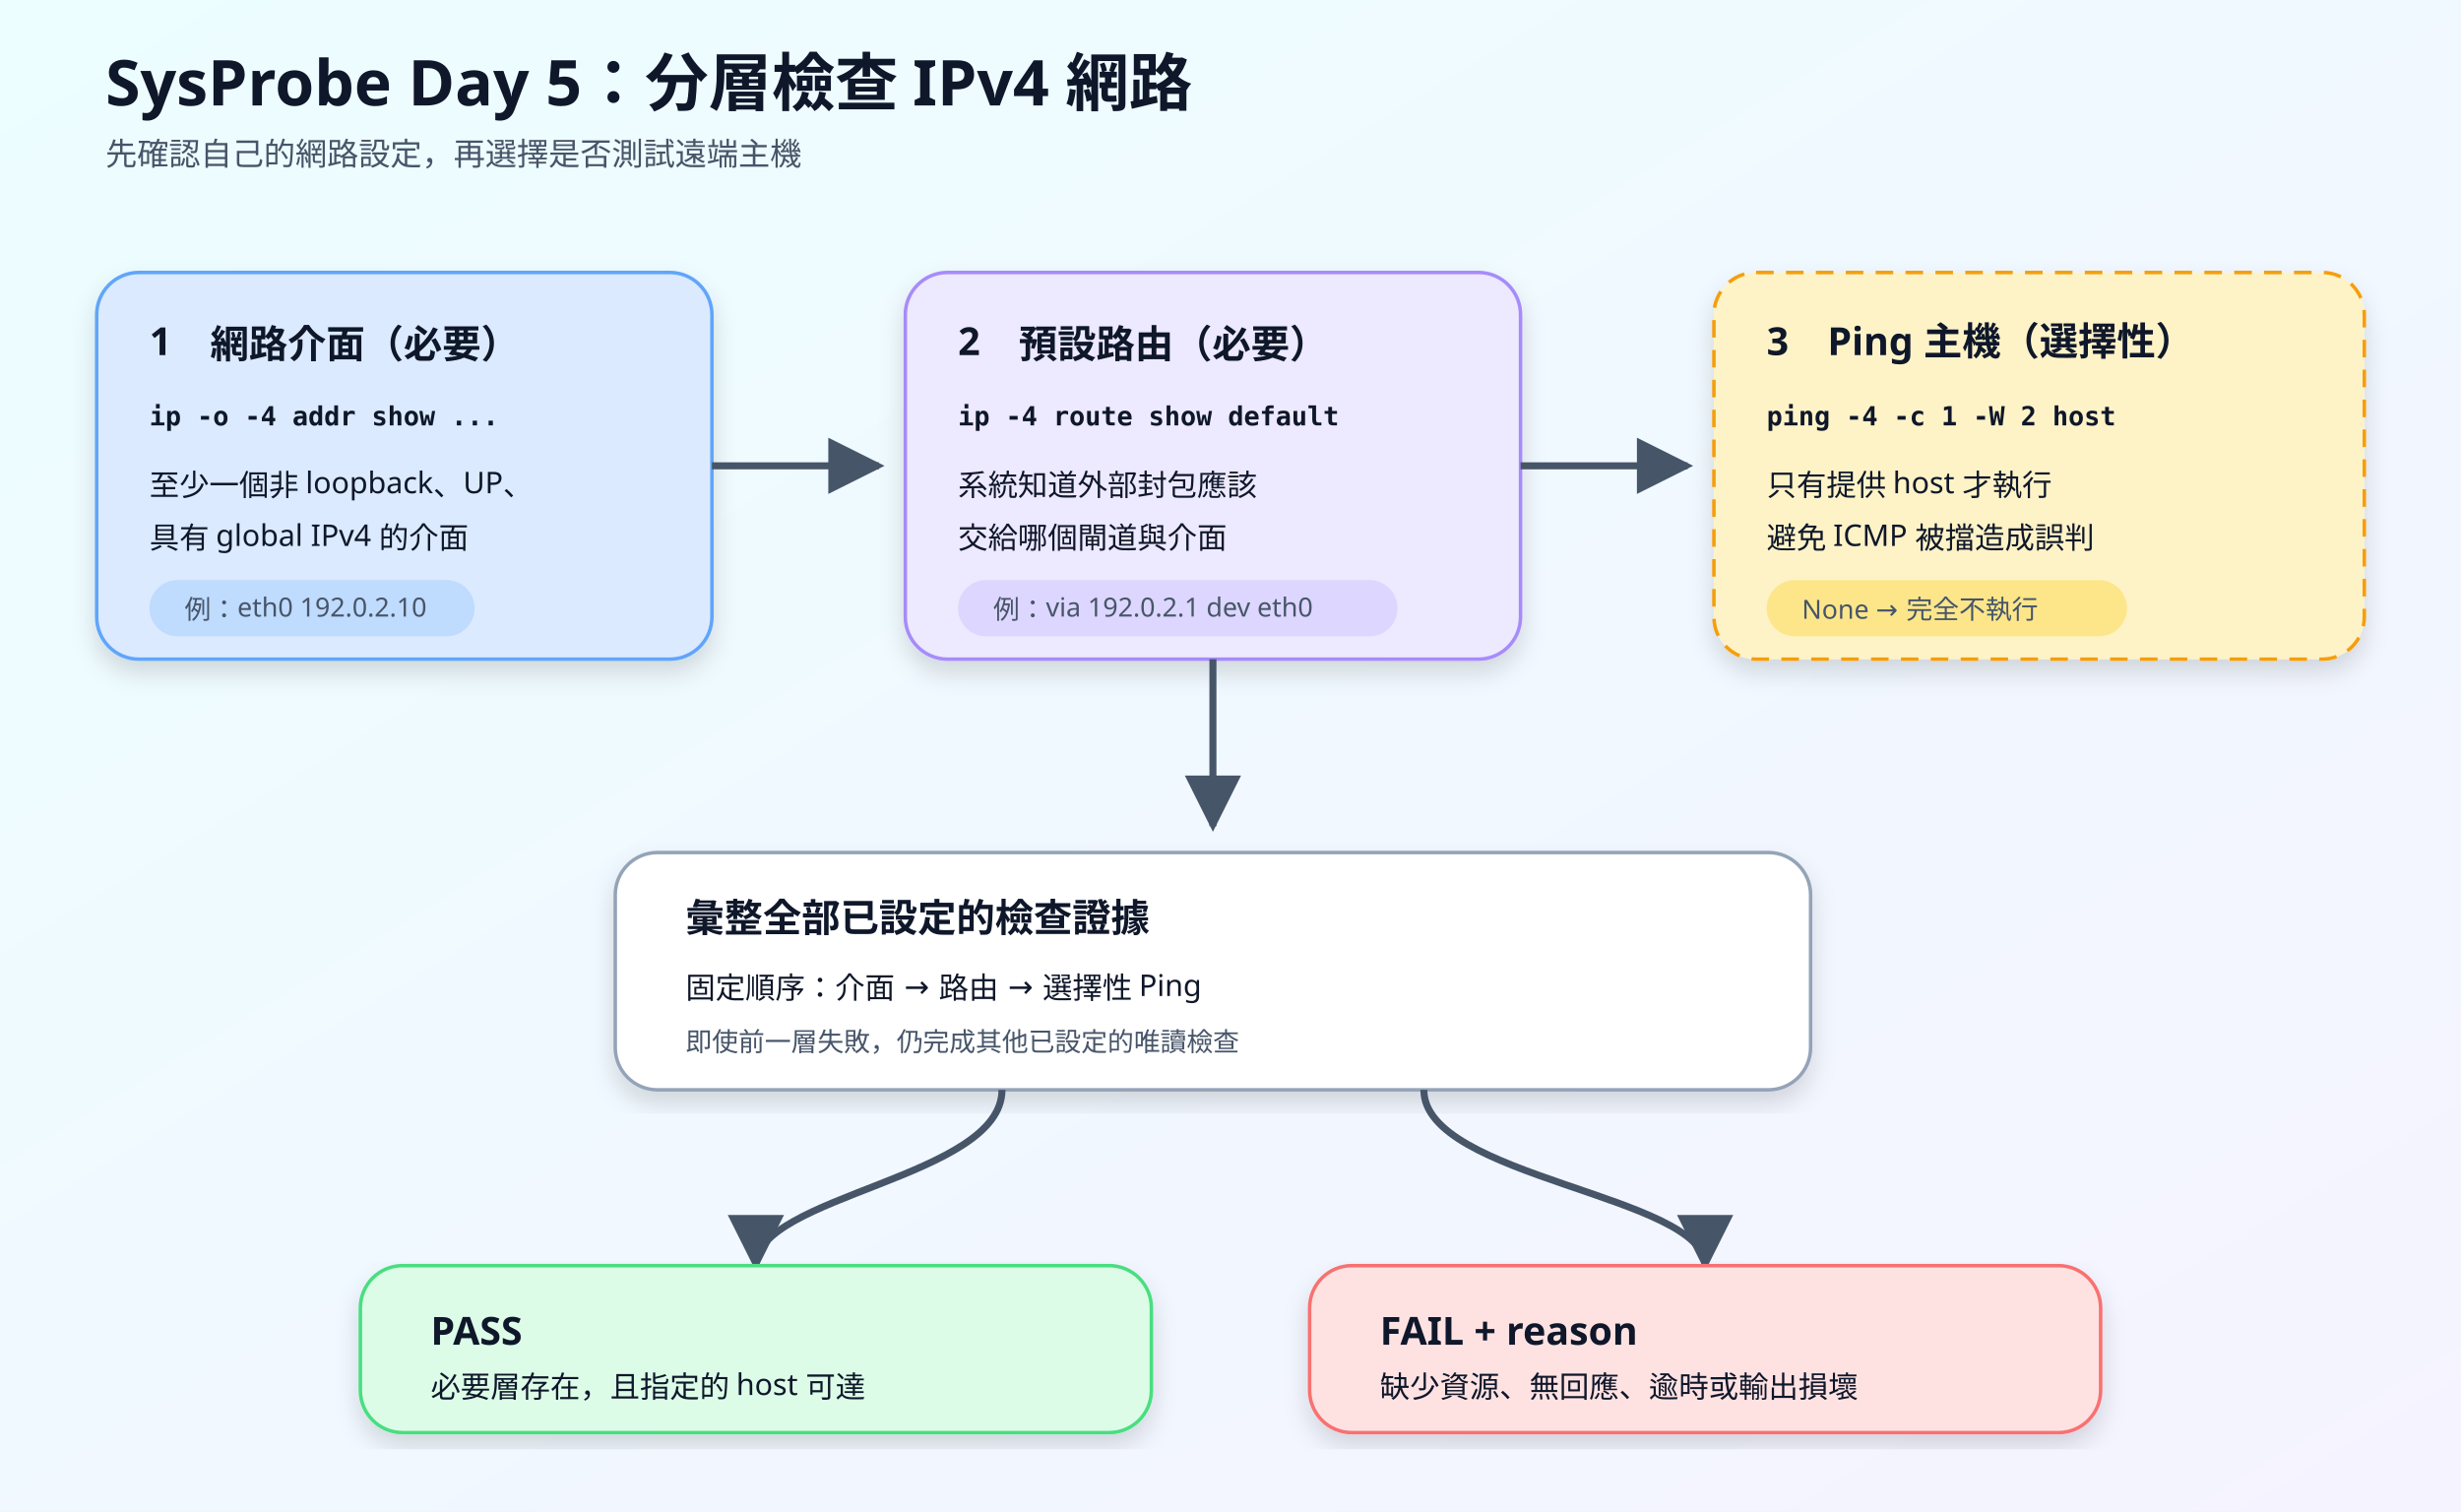
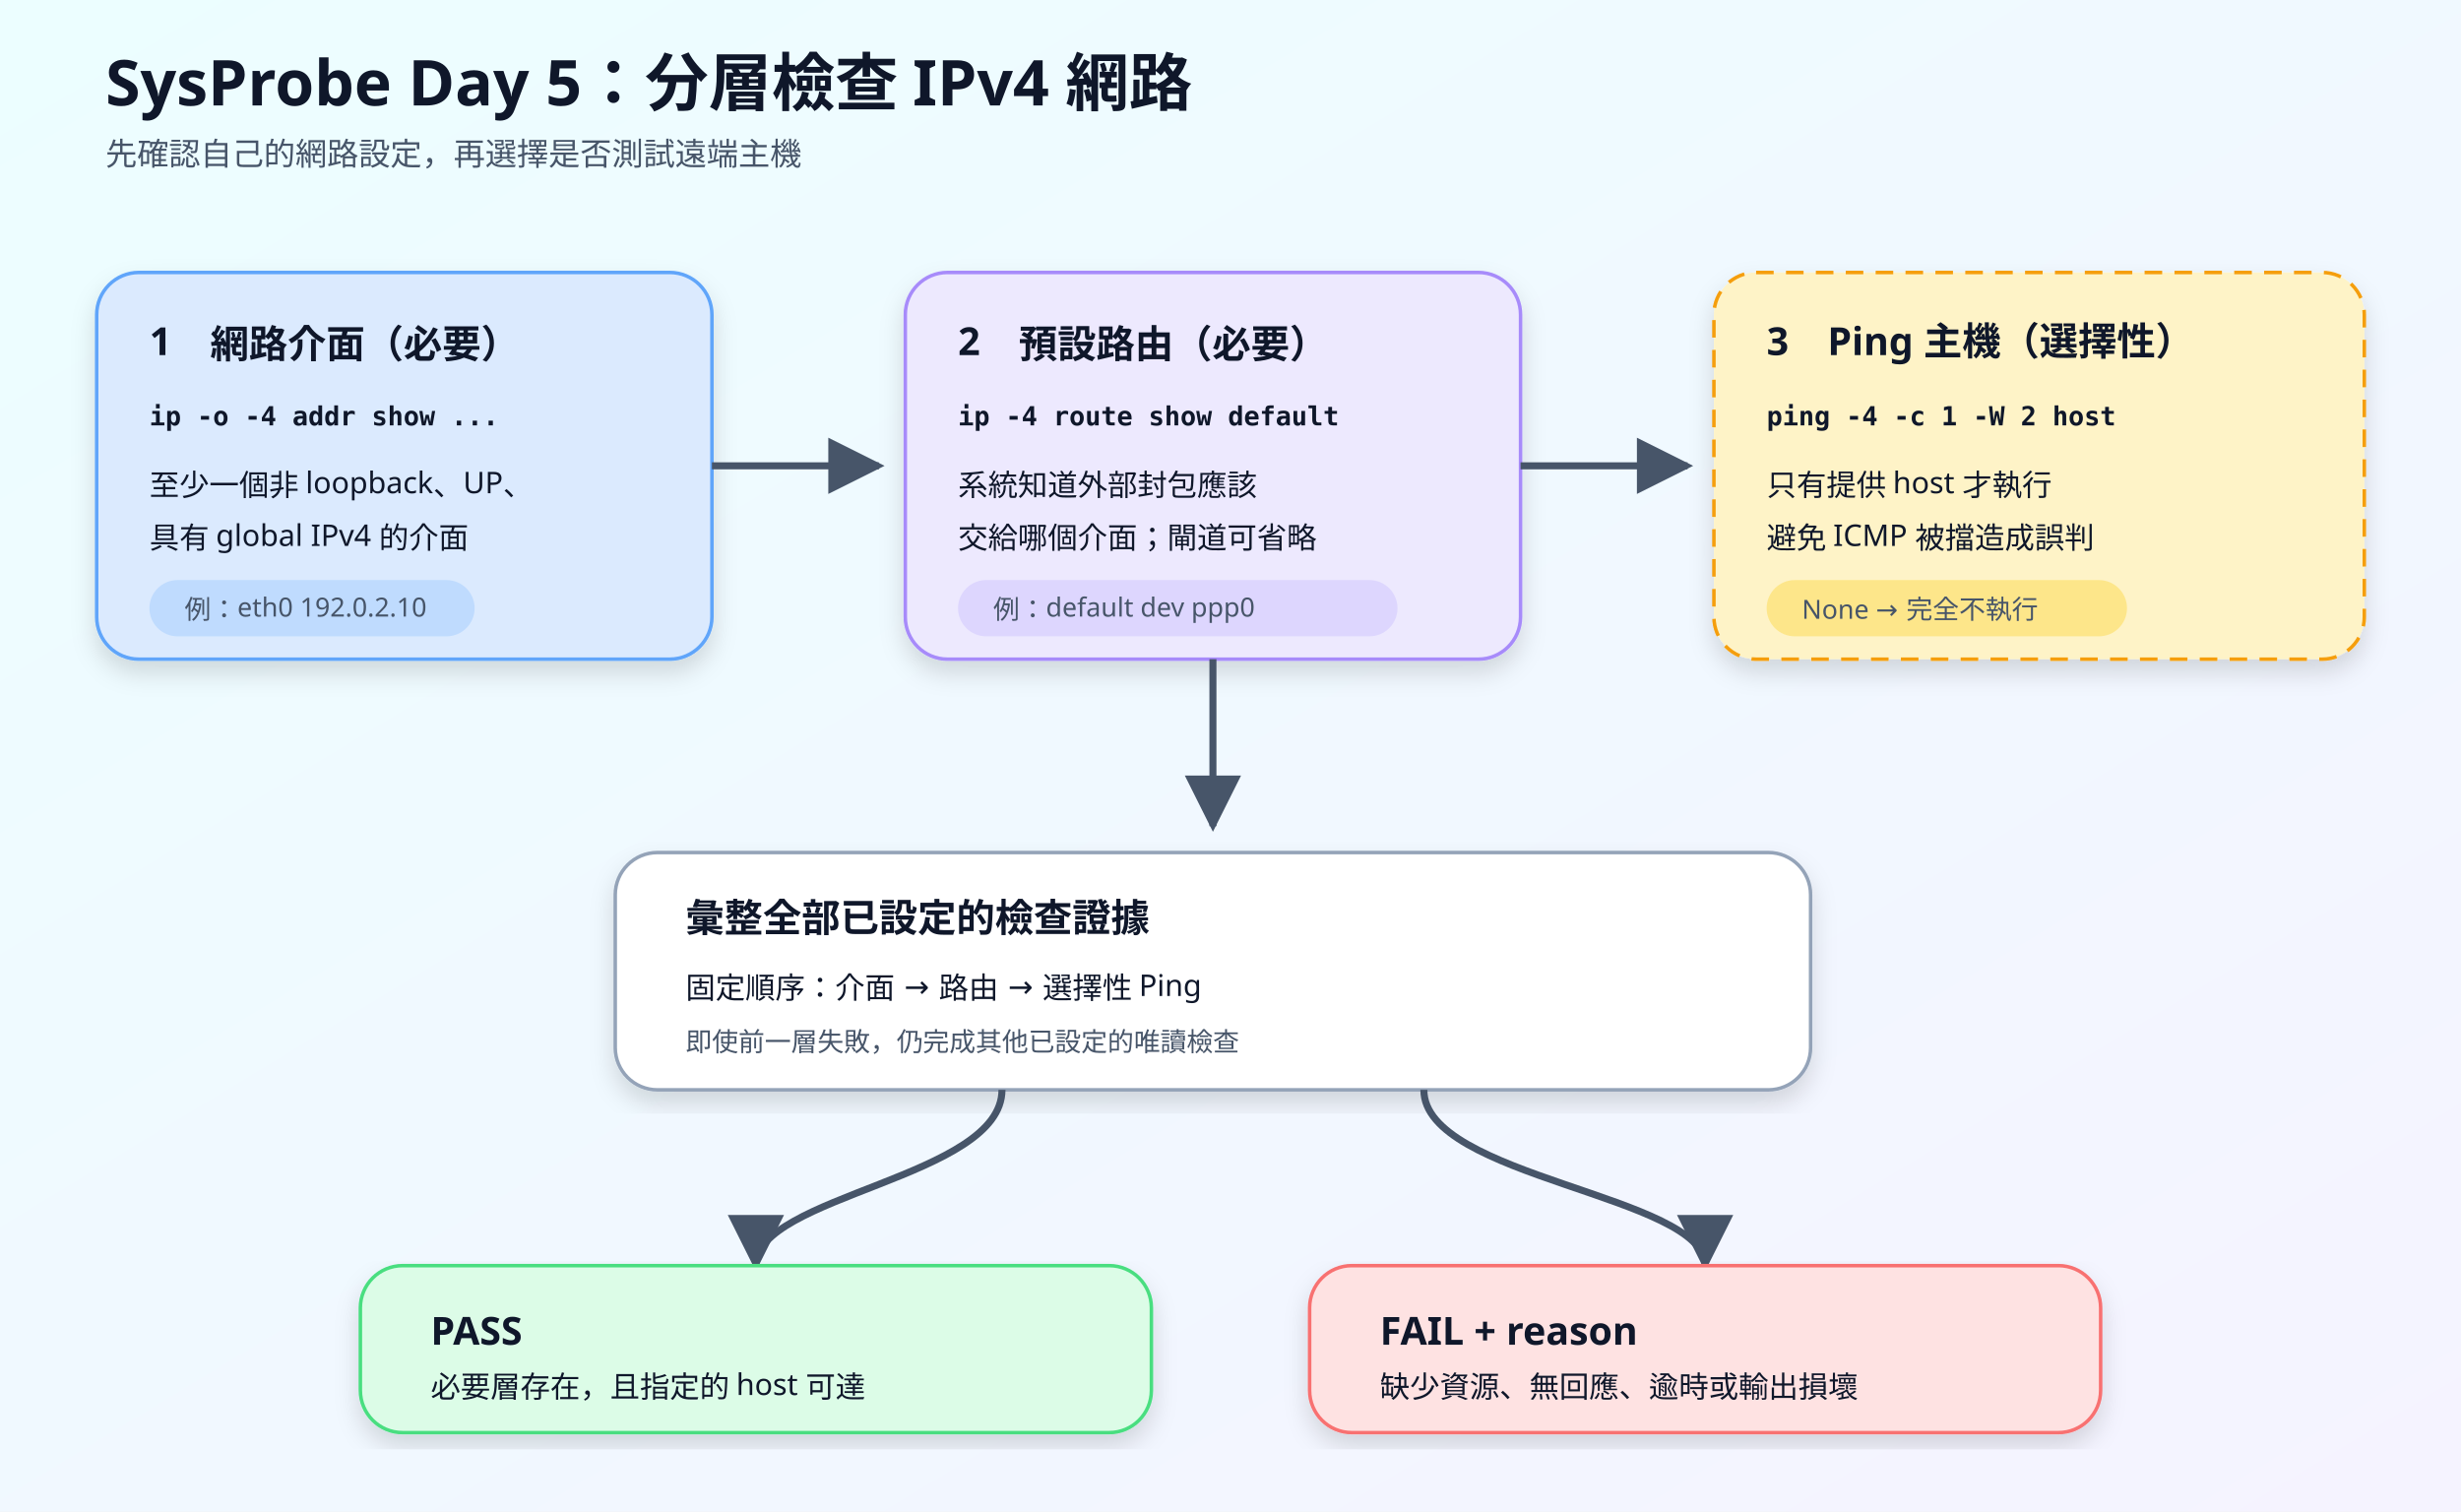
<svg xmlns="http://www.w3.org/2000/svg" width="1400" height="860" viewBox="0 0 1400 860" role="img" aria-labelledby="title desc">
  <defs>
    <linearGradient id="bg" x1="0" y1="0" x2="1" y2="1">
      <stop offset="0" stop-color="#ecfeff" />
      <stop offset="1" stop-color="#f5f3ff" />
    </linearGradient>
    <filter id="shadow">
      <feDropShadow dx="0" dy="7" stdDeviation="7" flood-opacity="0.14" />
    </filter>
    <marker id="arrow" viewBox="0 0 10 10" refX="9" refY="5" markerWidth="8" markerHeight="8" orient="auto">
      <path d="M0 0L10 5L0 10Z" fill="#475569" />
    </marker>
    <style>
      text{font-family:"Segoe UI","Microsoft JhengHei",sans-serif;fill:#0f172a}.title{font-size:36px;font-weight:700}.sub{font-size:18px;fill:#475569}.head{font-size:22px;font-weight:700}.body{font-size:17px}.small{font-size:15px;fill:#475569}.code{font:700 15px Consolas,monospace}.card{stroke-width:2;filter:url(#shadow)}.arrow{stroke:#475569;stroke-width:4;fill:none;marker-end:url(#arrow)}
    </style>
  </defs>
  <rect width="1400" height="860" fill="url(#bg)" />
  <text x="60" y="60" class="title">SysProbe Day 5：分層檢查 IPv4 網路</text>
  <text x="60" y="94" class="sub">先確認自己的網路設定，再選擇是否測試遠端主機</text>
  <rect class="card" x="55" y="155" width="350" height="220" rx="24" fill="#dbeafe" stroke="#60a5fa" />
  <text x="85" y="202" class="head">1　網路介面（必要）</text>
  <text x="85" y="242" class="code">ip -o -4 addr show ...</text>
  <text x="85" y="282" class="body">至少一個非 loopback、UP、</text>
  <text x="85" y="312" class="body">具有 global IPv4 的介面</text>
  <rect x="85" y="330" width="185" height="32" rx="16" fill="#bfdbfe" />
  <text x="105" y="352" class="small">例：eth0 192.0.2.10</text>
  <path class="arrow" d="M405 265 L500 265" />
  <rect class="card" x="515" y="155" width="350" height="220" rx="24" fill="#ede9fe" stroke="#a78bfa" />
  <text x="545" y="202" class="head">2　預設路由（必要）</text>
  <text x="545" y="242" class="code">ip -4 route show default</text>
  <text x="545" y="282" class="body">系統知道外部封包應該</text>
-   <text x="545" y="312" class="body">交給哪個閘道與介面</text>
+   <text x="545" y="312" class="body">交給哪個介面；閘道可省略</text>
  <rect x="545" y="330" width="250" height="32" rx="16" fill="#ddd6fe" />
-   <text x="565" y="352" class="small">例：via 192.0.2.1 dev eth0</text>
+   <text x="565" y="352" class="small">例：default dev ppp0</text>
  <path class="arrow" d="M865 265 L960 265" />
  <rect class="card" x="975" y="155" width="370" height="220" rx="24" fill="#fef3c7" stroke="#f59e0b" stroke-dasharray="10 7" />
  <text x="1005" y="202" class="head">3　Ping 主機（選擇性）</text>
  <text x="1005" y="242" class="code">ping -4 -c 1 -W 2 host</text>
  <text x="1005" y="282" class="body">只有提供 host 才執行</text>
  <text x="1005" y="312" class="body">避免 ICMP 被擋造成誤判</text>
  <rect x="1005" y="330" width="205" height="32" rx="16" fill="#fde68a" />
  <text x="1025" y="352" class="small">None → 完全不執行</text>
  <path class="arrow" d="M690 375 L690 470" />
  <rect class="card" x="350" y="485" width="680" height="135" rx="24" fill="#ffffff" stroke="#94a3b8" />
  <text x="390" y="530" class="head">彙整全部已設定的檢查證據</text>
  <text x="390" y="568" class="body">固定順序：介面 → 路由 → 選擇性 Ping</text>
  <text x="390" y="598" class="small">即使前一層失敗，仍完成其他已設定的唯讀檢查</text>
  <path class="arrow" d="M570 620 C570 670 430 680 430 720" />
  <path class="arrow" d="M810 620 C810 670 970 680 970 720" />
  <rect class="card" x="205" y="720" width="450" height="95" rx="24" fill="#dcfce7" stroke="#4ade80" />
  <text x="245" y="765" class="head" fill="#166534">PASS</text>
  <text x="245" y="795" class="body">必要層存在，且指定的 host 可達</text>
  <rect class="card" x="745" y="720" width="450" height="95" rx="24" fill="#fee2e2" stroke="#f87171" />
  <text x="785" y="765" class="head" fill="#991b1b">FAIL + reason</text>
  <text x="785" y="795" class="body">缺少資源、無回應、逾時或輸出損壞</text>
</svg>
